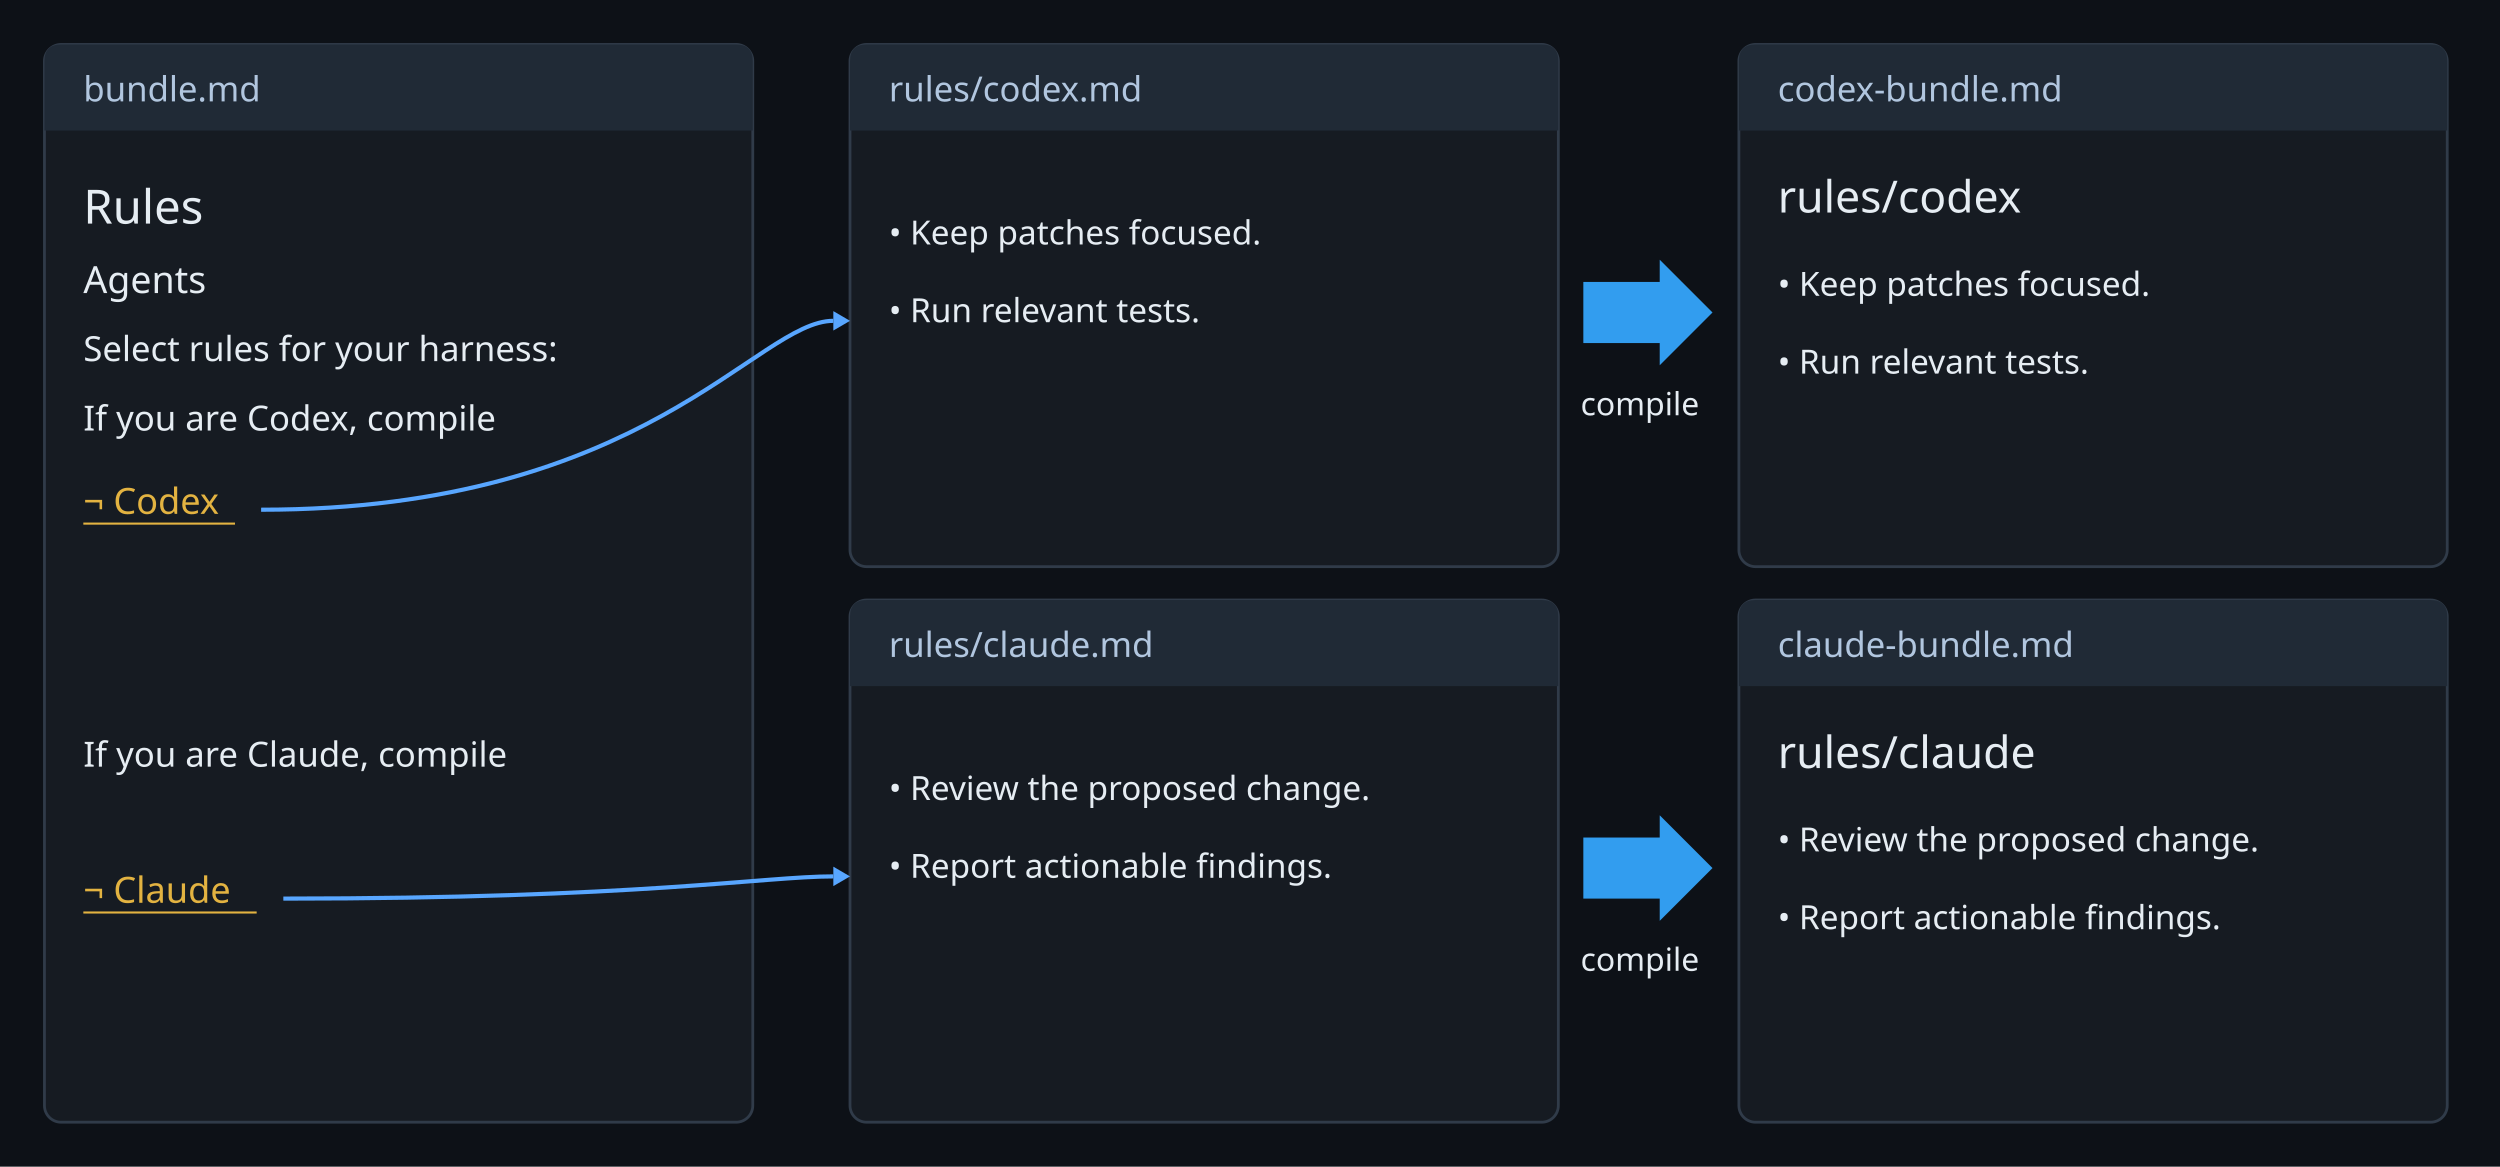
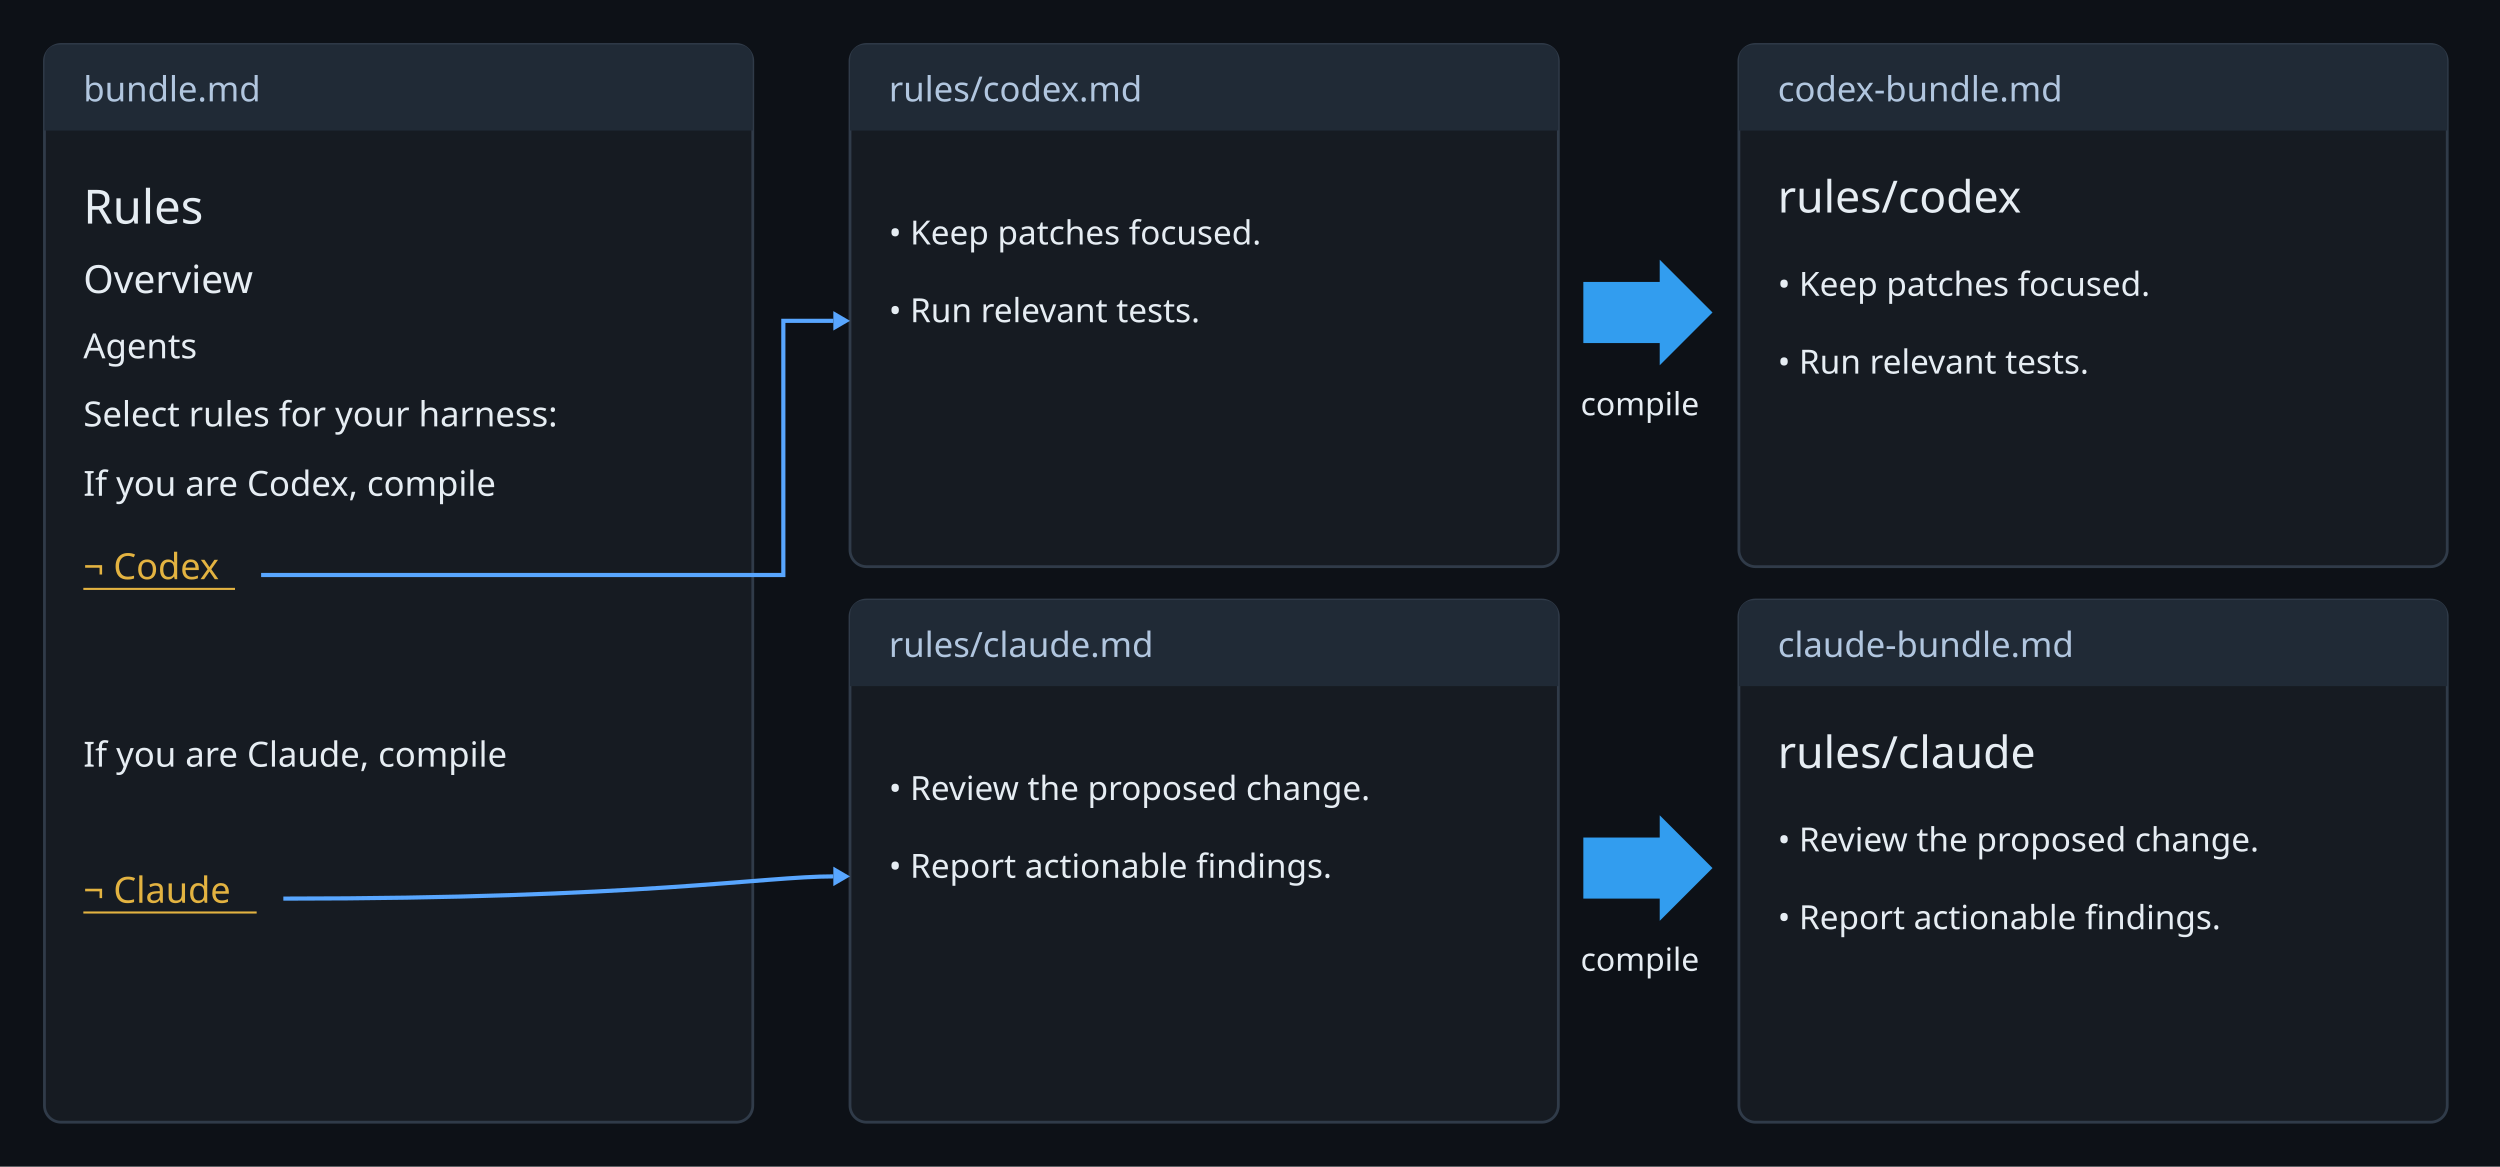
<svg xmlns="http://www.w3.org/2000/svg" width="1800" height="840" viewBox="0 0 1800 840" role="img" aria-labelledby="title description">
  <rect width="1800" height="840" fill="#0d1117" />
  <g font-family="IBM Plex Mono">
    <rect x="32" y="32" width="510" height="776" rx="12" fill="#161b22" stroke="#303b49" stroke-width="2" />
    <path d="M44 32 H530 Q542 32 542 44 V94 H32 V44 Q32 32 44 32" fill="#202a36" />
    <text x="60" y="73" font-size="25" fill="#b1c6df" font-weight="400">bundle.md</text>
    <rect x="612" y="32" width="510" height="376" rx="12" fill="#161b22" stroke="#303b49" stroke-width="2" />
    <path d="M624 32 H1110 Q1122 32 1122 44 V94 H612 V44 Q612 32 624 32" fill="#202a36" />
    <text x="640" y="73" font-size="25" fill="#b1c6df" font-weight="400">rules/codex.md</text>
    <rect x="612" y="432" width="510" height="376" rx="12" fill="#161b22" stroke="#303b49" stroke-width="2" />
    <path d="M624 432 H1110 Q1122 432 1122 444 V494 H612 V444 Q612 432 624 432" fill="#202a36" />
    <text x="640" y="473" font-size="25" fill="#b1c6df" font-weight="400">rules/claude.md</text>
    <rect x="1252" y="32" width="510" height="376" rx="12" fill="#161b22" stroke="#303b49" stroke-width="2" />
    <path d="M1264 32 H1750 Q1762 32 1762 44 V94 H1252 V44 Q1252 32 1264 32" fill="#202a36" />
    <text x="1280" y="73" font-size="25" fill="#b1c6df" font-weight="400">codex-bundle.md</text>
    <rect x="1252" y="432" width="510" height="376" rx="12" fill="#161b22" stroke="#303b49" stroke-width="2" />
    <path d="M1264 432 H1750 Q1762 432 1762 444 V494 H1252 V444 Q1252 432 1264 432" fill="#202a36" />
    <text x="1280" y="473" font-size="25" fill="#b1c6df" font-weight="400">claude-bundle.md</text>
    <text x="60" y="161" font-size="34" fill="#e6edf3" font-weight="500">Rules</text>
-     <text x="60" y="211" font-size="27" fill="#e6edf3">Agents</text>
-     <text x="60" y="260" font-size="25" fill="#e6edf3" font-weight="400">Select rules for your harness:</text>
-     <text x="60" y="310" font-size="25" fill="#e6edf3" font-weight="400">If you are Codex, compile</text>
-     <text x="60" y="370" font-size="26" fill="#e3b341" font-weight="400">¬ Codex</text>
-     <path d="M60 377 h109.2" stroke="#e3b341" stroke-width="1.5" />
+     <text x="60" y="211" font-size="28" fill="#e6edf3">Overview</text>
+     <text x="60" y="258" font-size="25" fill="#e6edf3">Agents</text>
+     <text x="60" y="307" font-size="25" fill="#e6edf3" font-weight="400">Select rules for your harness:</text>
+     <text x="60" y="357" font-size="25" fill="#e6edf3" font-weight="400">If you are Codex, compile</text>
+     <text x="60" y="417" font-size="26" fill="#e3b341" font-weight="400">¬ Codex</text>
+     <path d="M60 424 h109.2" stroke="#e3b341" stroke-width="1.5" />
    <text x="60" y="552" font-size="25" fill="#e6edf3">If you are Claude, compile</text>
    <text x="60" y="650" font-size="26" fill="#e3b341" font-weight="400">¬ Claude</text>
    <path d="M60 657 h124.8" stroke="#e3b341" stroke-width="1.5" />
    <text x="640" y="176" font-size="24" fill="#e6edf3" font-weight="400">• Keep patches focused.</text>
    <text x="640" y="232" font-size="24" fill="#e6edf3" font-weight="400">• Run relevant tests.</text>
    <text x="640" y="576" font-size="24" fill="#e6edf3" font-weight="400">• Review the proposed change.</text>
    <text x="640" y="632" font-size="24" fill="#e6edf3" font-weight="400">• Report actionable findings.</text>
    <text x="1280" y="153" font-size="32" fill="#e6edf3" font-weight="500">rules/codex</text>
    <text x="1280" y="213" font-size="24" fill="#e6edf3" font-weight="400">• Keep patches focused.</text>
    <text x="1280" y="269" font-size="24" fill="#e6edf3" font-weight="400">• Run relevant tests.</text>
    <text x="1280" y="553" font-size="32" fill="#e6edf3" font-weight="500">rules/claude</text>
    <text x="1280" y="613" font-size="24" fill="#e6edf3" font-weight="400">• Review the proposed change.</text>
    <text x="1280" y="669" font-size="24" fill="#e6edf3" font-weight="400">• Report actionable findings.</text>
-     <path d="M188 367 C465 367 545 231 600 231" fill="none" stroke="#58a6ff" stroke-width="3" />
+     <path d="M188 414 H564 V231 H600" fill="none" stroke="#58a6ff" stroke-width="3" />
    <path d="M600 224 L612 231 L600 238 Z" fill="#58a6ff" />
    <path d="M204 647 C460 647 550 631 600 631" fill="none" stroke="#58a6ff" stroke-width="3" />
    <path d="M600 624 L612 631 L600 638 Z" fill="#58a6ff" />
    <path d="M1140 203 H1195 V187 L1233 225 L1195 263 V247 H1140Z" fill="#329def" />
    <text x="1138" y="299" font-size="23" fill="#e6edf3" font-weight="400">compile</text>
    <path d="M1140 603 H1195 V587 L1233 625 L1195 663 V647 H1140Z" fill="#329def" />
    <text x="1138" y="699" font-size="23" fill="#e6edf3" font-weight="400">compile</text>
  </g>
</svg>
